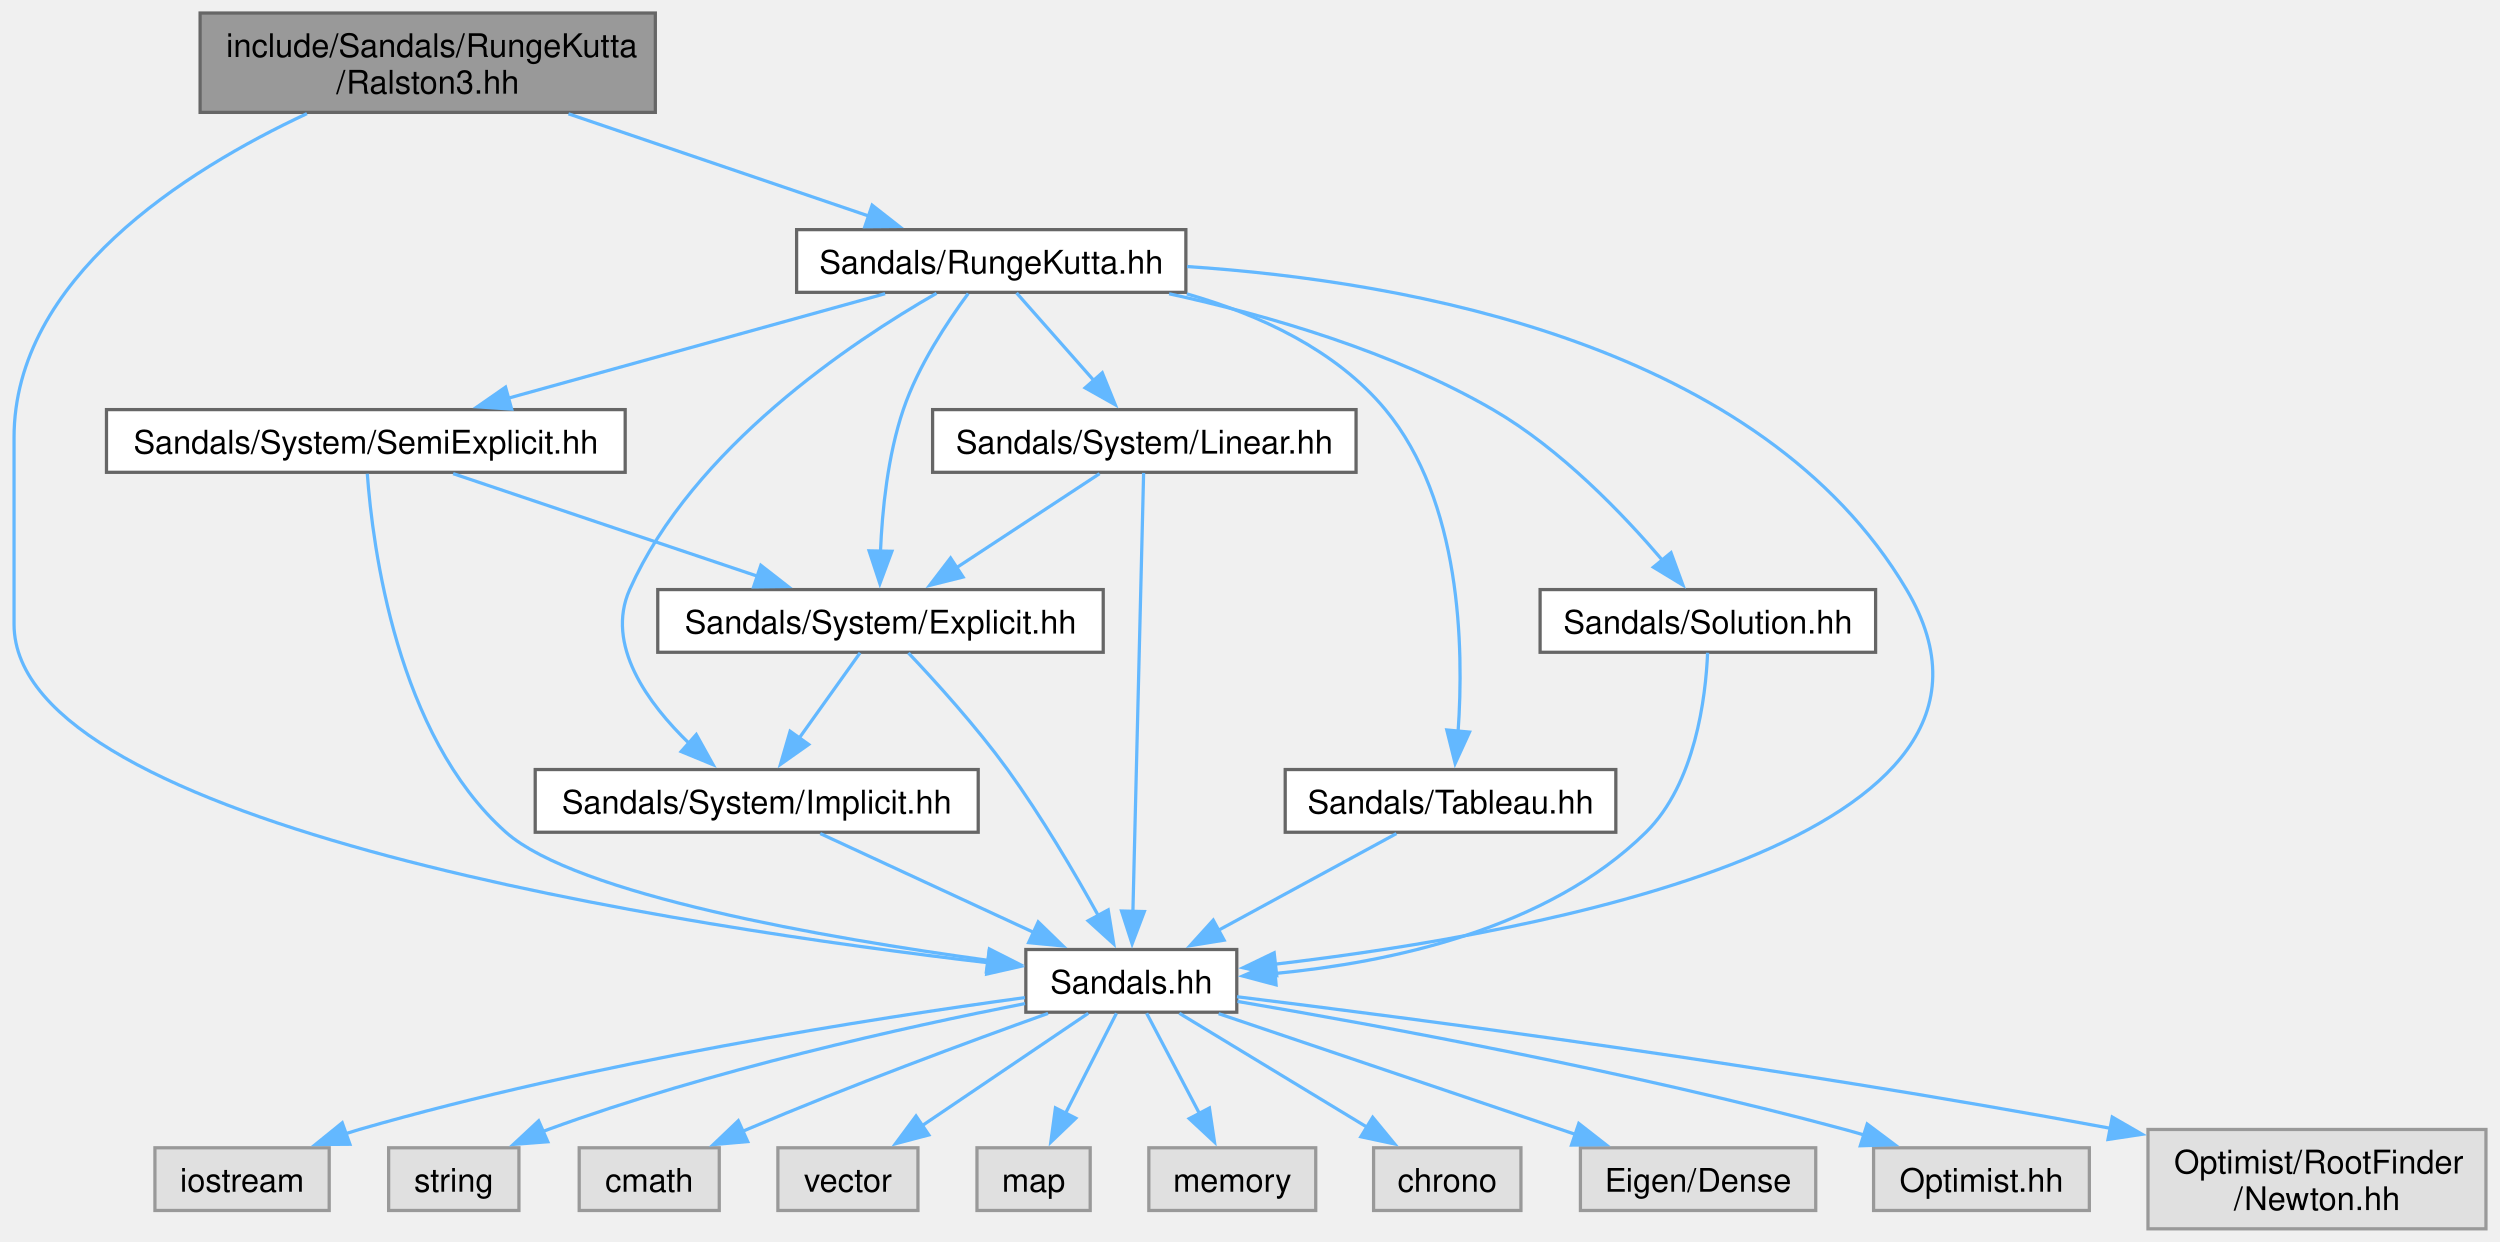
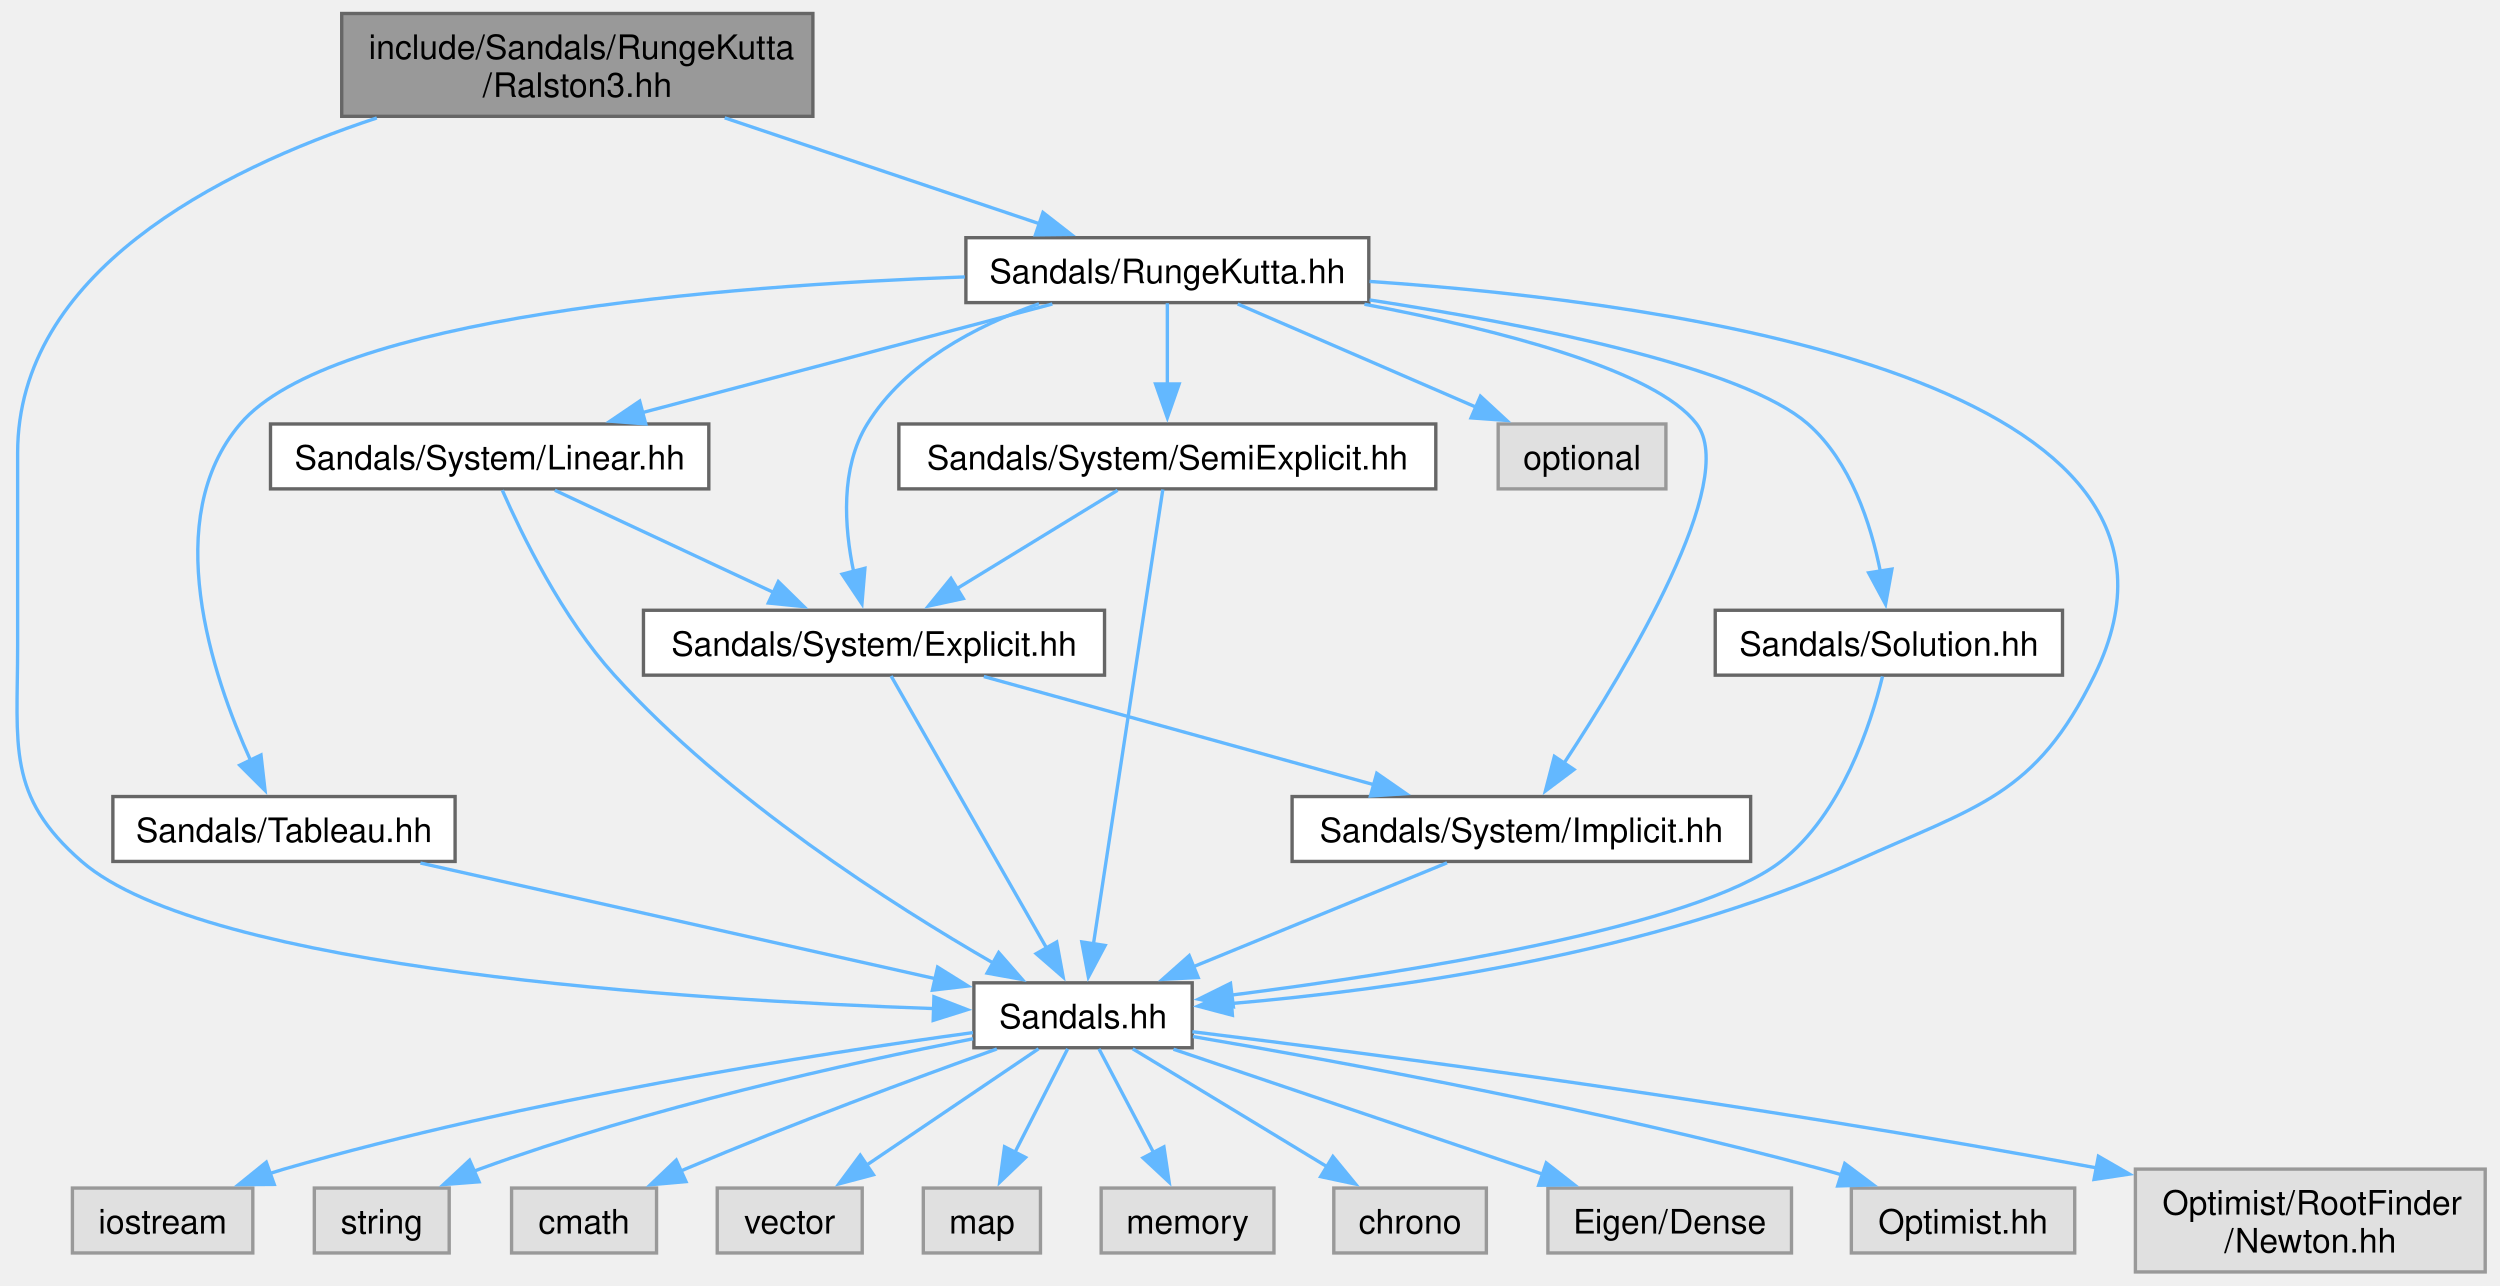
- <svg xmlns="http://www.w3.org/2000/svg" xmlns:xlink="http://www.w3.org/1999/xlink" width="767pt" height="381pt" viewBox="0.00 0.00 766.88 381.25">
+ <svg xmlns="http://www.w3.org/2000/svg" xmlns:xlink="http://www.w3.org/1999/xlink" width="741pt" height="381pt" viewBox="0.00 0.00 740.71 381.25">
  <g id="graph0" class="graph" transform="scale(1 1) rotate(0) translate(4 377.25)">
    <g id="Node000001" class="node">
      <g id="a_Node000001">
        <a xlink:title=" ">
-           <polygon fill="#999999" stroke="#666666" points="196.88,-373.25 57.12,-373.25 57.12,-342.75 196.88,-342.75 196.88,-373.25" />
-           <text text-anchor="start" x="65.12" y="-359.75" font-family="Helvetica,sans-Serif" font-size="10.00">include/Sandals/RungeKutta</text>
-           <text text-anchor="middle" x="127" y="-348.5" font-family="Helvetica,sans-Serif" font-size="10.00">/Ralston3.hh</text>
+           <polygon fill="#999999" stroke="#666666" points="236.71,-373.25 96.96,-373.25 96.96,-342.75 236.71,-342.75 236.71,-373.25" />
+           <text text-anchor="start" x="104.96" y="-359.75" font-family="Helvetica,sans-Serif" font-size="10.00">include/Sandals/RungeKutta</text>
+           <text text-anchor="middle" x="166.84" y="-348.5" font-family="Helvetica,sans-Serif" font-size="10.00">/Ralston3.hh</text>
        </a>
      </g>
    </g>
    <g id="Node000002" class="node">
      <g id="a_Node000002">
        <a xlink:href="_sandals_8hh.html" target="_top" xlink:title=" ">
-           <polygon fill="white" stroke="#666666" points="375.38,-85.75 310.62,-85.75 310.62,-66.5 375.38,-66.5 375.38,-85.75" />
-           <text text-anchor="middle" x="343" y="-72.25" font-family="Helvetica,sans-Serif" font-size="10.00">Sandals.hh</text>
+           <polygon fill="white" stroke="#666666" points="349.21,-85.75 284.46,-85.75 284.46,-66.5 349.21,-66.5 349.21,-85.75" />
+           <text text-anchor="middle" x="316.84" y="-72.25" font-family="Helvetica,sans-Serif" font-size="10.00">Sandals.hh</text>
        </a>
      </g>
    </g>
    <g id="edge1_Node000001_Node000002" class="edge">
      <g id="a_edge1_Node000001_Node000002">
        <a xlink:title=" ">
-           <path fill="none" stroke="#63b8ff" d="M89.92,-342.37C52.44,-324.86 0,-291.64 0,-242.88 0,-242.88 0,-242.88 0,-185.62 0,-123.56 206.74,-92.47 299.21,-81.66" />
-           <polygon fill="#63b8ff" stroke="#63b8ff" points="299.38,-85.17 308.92,-80.56 298.59,-78.21 299.38,-85.17" />
+           <path fill="none" stroke="#63b8ff" d="M107.38,-342.27C59.75,-326.5 0.84,-296.21 0.84,-242.88 0.84,-242.88 0.84,-242.88 0.84,-185.62 0.84,-156.01 -2.52,-141.18 19.84,-121.75 56.82,-89.61 199.58,-80.61 272.87,-78.1" />
+           <polygon fill="#63b8ff" stroke="#63b8ff" points="272.61,-81.61 282.5,-77.79 272.39,-74.61 272.61,-81.61" />
        </a>
      </g>
    </g>
    <g id="Node000013" class="node">
      <g id="a_Node000013">
        <a xlink:href="_runge_kutta_8hh.html" target="_top" xlink:title=" ">
-           <polygon fill="white" stroke="#666666" points="359.75,-306.75 240.25,-306.75 240.25,-287.5 359.75,-287.5 359.75,-306.75" />
-           <text text-anchor="middle" x="300" y="-293.25" font-family="Helvetica,sans-Serif" font-size="10.00">Sandals/RungeKutta.hh</text>
+           <polygon fill="white" stroke="#666666" points="401.59,-306.75 282.09,-306.75 282.09,-287.5 401.59,-287.5 401.59,-306.75" />
+           <text text-anchor="middle" x="341.84" y="-293.25" font-family="Helvetica,sans-Serif" font-size="10.00">Sandals/RungeKutta.hh</text>
        </a>
      </g>
    </g>
    <g id="edge12_Node000001_Node000013" class="edge">
      <g id="a_edge12_Node000001_Node000013">
        <a xlink:title=" ">
-           <path fill="none" stroke="#63b8ff" d="M170.21,-342.3C198.62,-332.63 235.43,-320.1 262.59,-310.86" />
-           <polygon fill="#63b8ff" stroke="#63b8ff" points="263.44,-314.26 271.78,-307.73 261.19,-307.64 263.44,-314.26" />
+           <path fill="none" stroke="#63b8ff" d="M210.55,-342.3C239.29,-332.63 276.52,-320.1 303.99,-310.86" />
+           <polygon fill="#63b8ff" stroke="#63b8ff" points="304.95,-314.23 313.31,-307.72 302.71,-307.59 304.95,-314.23" />
        </a>
      </g>
    </g>
    <g id="Node000003" class="node">
      <g id="a_Node000003">
        <a xlink:title=" ">
-           <polygon fill="#e0e0e0" stroke="#999999" points="96.75,-24.88 43.25,-24.88 43.25,-5.63 96.75,-5.63 96.75,-24.88" />
-           <text text-anchor="middle" x="70" y="-11.38" font-family="Helvetica,sans-Serif" font-size="10.00">iostream</text>
+           <polygon fill="#e0e0e0" stroke="#999999" points="70.59,-24.88 17.09,-24.88 17.09,-5.63 70.59,-5.63 70.59,-24.88" />
+           <text text-anchor="middle" x="43.84" y="-11.38" font-family="Helvetica,sans-Serif" font-size="10.00">iostream</text>
        </a>
      </g>
    </g>
    <g id="edge2_Node000002_Node000003" class="edge">
      <g id="a_edge2_Node000002_Node000003">
        <a xlink:title=" ">
-           <path fill="none" stroke="#63b8ff" d="M310.34,-70.99C264.21,-64.69 177.59,-51.2 106,-30.5 104.62,-30.1 103.22,-29.67 101.81,-29.21" />
-           <polygon fill="#63b8ff" stroke="#63b8ff" points="103.11,-25.96 92.51,-25.88 100.75,-32.55 103.11,-25.96" />
+           <path fill="none" stroke="#63b8ff" d="M284.18,-70.99C238.05,-64.69 151.43,-51.2 79.84,-30.5 78.46,-30.1 77.06,-29.67 75.65,-29.21" />
+           <polygon fill="#63b8ff" stroke="#63b8ff" points="76.95,-25.96 66.35,-25.88 74.59,-32.55 76.95,-25.96" />
        </a>
      </g>
    </g>
    <g id="Node000004" class="node">
      <g id="a_Node000004">
        <a xlink:title=" ">
-           <polygon fill="#e0e0e0" stroke="#999999" points="155,-24.88 115,-24.88 115,-5.63 155,-5.63 155,-24.88" />
-           <text text-anchor="middle" x="135" y="-11.38" font-family="Helvetica,sans-Serif" font-size="10.00">string</text>
+           <polygon fill="#e0e0e0" stroke="#999999" points="128.84,-24.88 88.84,-24.88 88.84,-5.63 128.84,-5.63 128.84,-24.88" />
+           <text text-anchor="middle" x="108.84" y="-11.38" font-family="Helvetica,sans-Serif" font-size="10.00">string</text>
        </a>
      </g>
    </g>
    <g id="edge3_Node000002_Node000004" class="edge">
      <g id="a_edge3_Node000002_Node000004">
        <a xlink:title=" ">
-           <path fill="none" stroke="#63b8ff" d="M310.37,-69.16C274.01,-62.02 213.78,-48.7 164,-30.5 163.37,-30.27 162.74,-30.03 162.11,-29.79" />
-           <polygon fill="#63b8ff" stroke="#63b8ff" points="163.86,-26.73 153.3,-25.92 161.05,-33.14 163.86,-26.73" />
+           <path fill="none" stroke="#63b8ff" d="M284.21,-69.16C247.85,-62.02 187.62,-48.7 137.84,-30.5 137.21,-30.27 136.58,-30.03 135.95,-29.79" />
+           <polygon fill="#63b8ff" stroke="#63b8ff" points="137.7,-26.73 127.14,-25.92 134.88,-33.14 137.7,-26.73" />
        </a>
      </g>
    </g>
    <g id="Node000005" class="node">
      <g id="a_Node000005">
        <a xlink:title=" ">
-           <polygon fill="#e0e0e0" stroke="#999999" points="216.5,-24.88 173.5,-24.88 173.5,-5.63 216.5,-5.63 216.5,-24.88" />
-           <text text-anchor="middle" x="195" y="-11.38" font-family="Helvetica,sans-Serif" font-size="10.00">cmath</text>
+           <polygon fill="#e0e0e0" stroke="#999999" points="190.34,-24.88 147.34,-24.88 147.34,-5.63 190.34,-5.63 190.34,-24.88" />
+           <text text-anchor="middle" x="168.84" y="-11.38" font-family="Helvetica,sans-Serif" font-size="10.00">cmath</text>
        </a>
      </g>
    </g>
    <g id="edge4_Node000002_Node000005" class="edge">
      <g id="a_edge4_Node000002_Node000005">
        <a xlink:title=" ">
-           <path fill="none" stroke="#63b8ff" d="M317.44,-66.14C293.38,-57.53 256.44,-43.88 225,-30.5 224.52,-30.3 224.04,-30.09 223.56,-29.88" />
-           <polygon fill="#63b8ff" stroke="#63b8ff" points="225.23,-26.79 214.67,-25.86 222.34,-33.17 225.23,-26.79" />
+           <path fill="none" stroke="#63b8ff" d="M291.28,-66.14C267.22,-57.53 230.28,-43.88 198.84,-30.5 198.36,-30.3 197.88,-30.09 197.4,-29.88" />
+           <polygon fill="#63b8ff" stroke="#63b8ff" points="199.07,-26.79 188.51,-25.86 196.18,-33.17 199.07,-26.79" />
        </a>
      </g>
    </g>
    <g id="Node000006" class="node">
      <g id="a_Node000006">
        <a xlink:title=" ">
-           <polygon fill="#e0e0e0" stroke="#999999" points="277.5,-24.88 234.5,-24.88 234.5,-5.63 277.5,-5.63 277.5,-24.88" />
-           <text text-anchor="middle" x="256" y="-11.38" font-family="Helvetica,sans-Serif" font-size="10.00">vector</text>
+           <polygon fill="#e0e0e0" stroke="#999999" points="251.34,-24.88 208.34,-24.88 208.34,-5.63 251.34,-5.63 251.34,-24.88" />
+           <text text-anchor="middle" x="229.84" y="-11.38" font-family="Helvetica,sans-Serif" font-size="10.00">vector</text>
        </a>
      </g>
    </g>
    <g id="edge5_Node000002_Node000006" class="edge">
      <g id="a_edge5_Node000002_Node000006">
        <a xlink:title=" ">
-           <path fill="none" stroke="#63b8ff" d="M329.79,-66.18C316.25,-57.02 294.93,-42.59 278.68,-31.6" />
-           <polygon fill="#63b8ff" stroke="#63b8ff" points="280.83,-28.83 270.59,-26.12 276.91,-34.63 280.83,-28.83" />
+           <path fill="none" stroke="#63b8ff" d="M303.63,-66.18C290.08,-57.02 268.77,-42.59 252.52,-31.6" />
+           <polygon fill="#63b8ff" stroke="#63b8ff" points="254.67,-28.83 244.43,-26.12 250.75,-34.63 254.67,-28.83" />
        </a>
      </g>
    </g>
    <g id="Node000007" class="node">
      <g id="a_Node000007">
        <a xlink:title=" ">
-           <polygon fill="#e0e0e0" stroke="#999999" points="330.38,-24.88 295.62,-24.88 295.62,-5.63 330.38,-5.63 330.38,-24.88" />
-           <text text-anchor="middle" x="313" y="-11.38" font-family="Helvetica,sans-Serif" font-size="10.00">map</text>
+           <polygon fill="#e0e0e0" stroke="#999999" points="304.21,-24.88 269.46,-24.88 269.46,-5.63 304.21,-5.63 304.21,-24.88" />
+           <text text-anchor="middle" x="286.84" y="-11.38" font-family="Helvetica,sans-Serif" font-size="10.00">map</text>
        </a>
      </g>
    </g>
    <g id="edge6_Node000002_Node000007" class="edge">
      <g id="a_edge6_Node000002_Node000007">
        <a xlink:title=" ">
-           <path fill="none" stroke="#63b8ff" d="M338.44,-66.18C334.3,-58.06 328.05,-45.79 322.79,-35.45" />
-           <polygon fill="#63b8ff" stroke="#63b8ff" points="325.95,-33.95 318.29,-26.62 319.71,-37.12 325.95,-33.95" />
+           <path fill="none" stroke="#63b8ff" d="M312.28,-66.18C308.14,-58.06 301.89,-45.79 296.62,-35.45" />
+           <polygon fill="#63b8ff" stroke="#63b8ff" points="299.78,-33.95 292.13,-26.62 293.55,-37.12 299.78,-33.95" />
        </a>
      </g>
    </g>
    <g id="Node000008" class="node">
      <g id="a_Node000008">
        <a xlink:title=" ">
-           <polygon fill="#e0e0e0" stroke="#999999" points="399.62,-24.88 348.38,-24.88 348.38,-5.63 399.62,-5.63 399.62,-24.88" />
-           <text text-anchor="middle" x="374" y="-11.38" font-family="Helvetica,sans-Serif" font-size="10.00">memory</text>
+           <polygon fill="#e0e0e0" stroke="#999999" points="373.46,-24.88 322.21,-24.88 322.21,-5.63 373.46,-5.63 373.46,-24.88" />
+           <text text-anchor="middle" x="347.84" y="-11.38" font-family="Helvetica,sans-Serif" font-size="10.00">memory</text>
        </a>
      </g>
    </g>
    <g id="edge7_Node000002_Node000008" class="edge">
      <g id="a_edge7_Node000002_Node000008">
        <a xlink:title=" ">
-           <path fill="none" stroke="#63b8ff" d="M347.71,-66.18C351.99,-58.06 358.44,-45.79 363.89,-35.45" />
-           <polygon fill="#63b8ff" stroke="#63b8ff" points="366.98,-37.09 368.54,-26.62 360.79,-33.83 366.98,-37.09" />
+           <path fill="none" stroke="#63b8ff" d="M321.55,-66.18C325.83,-58.06 332.28,-45.79 337.73,-35.45" />
+           <polygon fill="#63b8ff" stroke="#63b8ff" points="340.82,-37.09 342.38,-26.62 334.63,-33.83 340.82,-37.09" />
        </a>
      </g>
    </g>
    <g id="Node000009" class="node">
      <g id="a_Node000009">
        <a xlink:title=" ">
-           <polygon fill="#e0e0e0" stroke="#999999" points="462.62,-24.88 417.38,-24.88 417.38,-5.63 462.62,-5.63 462.62,-24.88" />
-           <text text-anchor="middle" x="440" y="-11.38" font-family="Helvetica,sans-Serif" font-size="10.00">chrono</text>
+           <polygon fill="#e0e0e0" stroke="#999999" points="436.46,-24.88 391.21,-24.88 391.21,-5.63 436.46,-5.63 436.46,-24.88" />
+           <text text-anchor="middle" x="413.84" y="-11.38" font-family="Helvetica,sans-Serif" font-size="10.00">chrono</text>
        </a>
      </g>
    </g>
    <g id="edge8_Node000002_Node000009" class="edge">
      <g id="a_edge8_Node000002_Node000009">
        <a xlink:title=" ">
-           <path fill="none" stroke="#63b8ff" d="M357.73,-66.18C373.04,-56.89 397.27,-42.19 415.47,-31.14" />
-           <polygon fill="#63b8ff" stroke="#63b8ff" points="417.1,-34.24 423.84,-26.06 413.47,-28.26 417.1,-34.24" />
+           <path fill="none" stroke="#63b8ff" d="M331.57,-66.18C346.88,-56.89 371.11,-42.19 389.31,-31.14" />
+           <polygon fill="#63b8ff" stroke="#63b8ff" points="390.94,-34.24 397.67,-26.06 387.31,-28.26 390.94,-34.24" />
        </a>
      </g>
    </g>
    <g id="Node000010" class="node">
      <g id="a_Node000010">
        <a xlink:title=" ">
-           <polygon fill="#e0e0e0" stroke="#999999" points="553.12,-24.88 480.88,-24.88 480.88,-5.63 553.12,-5.63 553.12,-24.88" />
-           <text text-anchor="middle" x="517" y="-11.38" font-family="Helvetica,sans-Serif" font-size="10.00">Eigen/Dense</text>
+           <polygon fill="#e0e0e0" stroke="#999999" points="526.96,-24.88 454.71,-24.88 454.71,-5.63 526.96,-5.63 526.96,-24.88" />
+           <text text-anchor="middle" x="490.84" y="-11.38" font-family="Helvetica,sans-Serif" font-size="10.00">Eigen/Dense</text>
        </a>
      </g>
    </g>
    <g id="edge9_Node000002_Node000010" class="edge">
      <g id="a_edge9_Node000002_Node000010">
        <a xlink:title=" ">
-           <path fill="none" stroke="#63b8ff" d="M369.81,-66.05C399.18,-56.11 446.52,-40.1 479.56,-28.92" />
-           <polygon fill="#63b8ff" stroke="#63b8ff" points="480.38,-32.34 488.73,-25.82 478.14,-25.71 480.38,-32.34" />
+           <path fill="none" stroke="#63b8ff" d="M343.65,-66.05C373.02,-56.11 420.36,-40.1 453.39,-28.92" />
+           <polygon fill="#63b8ff" stroke="#63b8ff" points="454.22,-32.34 462.57,-25.82 451.97,-25.71 454.22,-32.34" />
        </a>
      </g>
    </g>
    <g id="Node000011" class="node">
      <g id="a_Node000011">
        <a xlink:title=" ">
-           <polygon fill="#e0e0e0" stroke="#999999" points="637.12,-24.88 570.88,-24.88 570.88,-5.63 637.12,-5.63 637.12,-24.88" />
-           <text text-anchor="middle" x="604" y="-11.38" font-family="Helvetica,sans-Serif" font-size="10.00">Optimist.hh</text>
+           <polygon fill="#e0e0e0" stroke="#999999" points="610.96,-24.88 544.71,-24.88 544.71,-5.63 610.96,-5.63 610.96,-24.88" />
+           <text text-anchor="middle" x="577.84" y="-11.38" font-family="Helvetica,sans-Serif" font-size="10.00">Optimist.hh</text>
        </a>
      </g>
    </g>
    <g id="edge10_Node000002_Node000011" class="edge">
      <g id="a_edge10_Node000002_Node000011">
        <a xlink:title=" ">
-           <path fill="none" stroke="#63b8ff" d="M375.58,-69.81C418.63,-62.49 496.64,-48.17 562,-30.5 563.98,-29.97 566,-29.39 568.03,-28.78" />
-           <polygon fill="#63b8ff" stroke="#63b8ff" points="568.92,-32.17 577.4,-25.82 566.81,-25.5 568.92,-32.17" />
+           <path fill="none" stroke="#63b8ff" d="M349.42,-69.81C392.47,-62.49 470.48,-48.17 535.84,-30.5 537.82,-29.97 539.84,-29.39 541.87,-28.78" />
+           <polygon fill="#63b8ff" stroke="#63b8ff" points="542.76,-32.17 551.24,-25.82 540.65,-25.5 542.76,-32.17" />
        </a>
      </g>
    </g>
    <g id="Node000012" class="node">
      <g id="a_Node000012">
        <a xlink:title=" ">
-           <polygon fill="#e0e0e0" stroke="#999999" points="758.88,-30.5 655.12,-30.5 655.12,0 758.88,0 758.88,-30.5" />
-           <text text-anchor="start" x="663.12" y="-17" font-family="Helvetica,sans-Serif" font-size="10.00">Optimist/RootFinder</text>
-           <text text-anchor="middle" x="707" y="-5.75" font-family="Helvetica,sans-Serif" font-size="10.00">/Newton.hh</text>
+           <polygon fill="#e0e0e0" stroke="#999999" points="732.71,-30.5 628.96,-30.5 628.96,0 732.71,0 732.71,-30.5" />
+           <text text-anchor="start" x="636.96" y="-17" font-family="Helvetica,sans-Serif" font-size="10.00">Optimist/RootFinder</text>
+           <text text-anchor="middle" x="680.84" y="-5.75" font-family="Helvetica,sans-Serif" font-size="10.00">/Newton.hh</text>
        </a>
      </g>
    </g>
    <g id="edge11_Node000002_Node000012" class="edge">
      <g id="a_edge11_Node000002_Node000012">
        <a xlink:title=" ">
-           <path fill="none" stroke="#63b8ff" d="M375.44,-71.25C429.09,-64.64 539.91,-50.18 643.52,-30.87" />
-           <polygon fill="#63b8ff" stroke="#63b8ff" points="644.15,-34.31 653.33,-29.02 642.85,-27.44 644.15,-34.31" />
-         </a>
-       </g>
-     </g>
-     <g id="edge13_Node000013_Node000002" class="edge">
-       <g id="a_edge13_Node000013_Node000002">
-         <a xlink:title=" ">
-           <path fill="none" stroke="#63b8ff" d="M360.15,-295.42C428.53,-290.88 536.45,-271.41 581,-196.25 626.53,-119.44 467.71,-90.71 387.1,-81.24" />
-           <polygon fill="#63b8ff" stroke="#63b8ff" points="387.64,-77.78 377.31,-80.15 386.86,-84.74 387.64,-77.78" />
+           <path fill="none" stroke="#63b8ff" d="M349.27,-71.25C402.93,-64.64 513.74,-50.18 617.36,-30.87" />
+           <polygon fill="#63b8ff" stroke="#63b8ff" points="617.99,-34.31 627.17,-29.02 616.69,-27.44 617.99,-34.31" />
+         </a>
+       </g>
+     </g>
+     <g id="edge14_Node000013_Node000002" class="edge">
+       <g id="a_edge14_Node000013_Node000002">
+         <a xlink:title=" ">
+           <path fill="none" stroke="#63b8ff" d="M401.81,-293.78C494.92,-287.43 659.35,-263.94 616.84,-177 599.28,-141.08 582.24,-138.3 545.84,-121.75 485.34,-94.23 408.31,-83.66 360.8,-79.61" />
+           <polygon fill="#63b8ff" stroke="#63b8ff" points="361.14,-76.13 350.89,-78.83 360.59,-83.1 361.14,-76.13" />
        </a>
      </g>
    </g>
    <g id="Node000014" class="node">
      <g id="a_Node000014">
-         <a xlink:href="_implicit_8hh.html" target="_top" xlink:title=" ">
-           <polygon fill="white" stroke="#666666" points="296,-141 160,-141 160,-121.75 296,-121.75 296,-141" />
-           <text text-anchor="middle" x="228" y="-127.5" font-family="Helvetica,sans-Serif" font-size="10.00">Sandals/System/Implicit.hh</text>
-         </a>
-       </g>
-     </g>
-     <g id="edge14_Node000013_Node000014" class="edge">
-       <g id="a_edge14_Node000013_Node000014">
-         <a xlink:title=" ">
-           <path fill="none" stroke="#63b8ff" d="M283.2,-287.21C257.26,-272.35 208.41,-239.82 189,-196.25 181.45,-179.31 194.45,-161.4 207.42,-148.87" />
-           <polygon fill="#63b8ff" stroke="#63b8ff" points="209.45,-151.75 214.6,-142.49 204.8,-146.52 209.45,-151.75" />
+         <a xlink:title=" ">
+           <polygon fill="#e0e0e0" stroke="#999999" points="489.71,-251.5 439.96,-251.5 439.96,-232.25 489.71,-232.25 489.71,-251.5" />
+           <text text-anchor="middle" x="464.84" y="-238" font-family="Helvetica,sans-Serif" font-size="10.00">optional</text>
+         </a>
+       </g>
+     </g>
+     <g id="edge13_Node000013_Node000014" class="edge">
+       <g id="a_edge13_Node000013_Node000014">
+         <a xlink:title=" ">
+           <path fill="none" stroke="#63b8ff" d="M362.7,-287.09C382.14,-278.68 411.38,-266.02 433.6,-256.4" />
+           <polygon fill="#63b8ff" stroke="#63b8ff" points="434.7,-259.74 442.48,-252.55 431.92,-253.31 434.7,-259.74" />
        </a>
      </g>
    </g>
    <g id="Node000015" class="node">
      <g id="a_Node000015">
-         <a xlink:href="_explicit_8hh.html" target="_top" xlink:title=" ">
-           <polygon fill="white" stroke="#666666" points="334.38,-196.25 197.62,-196.25 197.62,-177 334.38,-177 334.38,-196.25" />
-           <text text-anchor="middle" x="266" y="-182.75" font-family="Helvetica,sans-Serif" font-size="10.00">Sandals/System/Explicit.hh</text>
-         </a>
-       </g>
-     </g>
-     <g id="edge16_Node000013_Node000015" class="edge">
-       <g id="a_edge16_Node000013_Node000015">
-         <a xlink:title=" ">
-           <path fill="none" stroke="#63b8ff" d="M292.93,-287.14C286.57,-278.52 277.53,-264.88 273,-251.5 268.22,-237.39 266.52,-220.63 265.99,-207.82" />
-           <polygon fill="#63b8ff" stroke="#63b8ff" points="269.5,-208.01 265.81,-198.08 262.5,-208.14 269.5,-208.01" />
+         <a xlink:href="_implicit_8hh.html" target="_top" xlink:title=" ">
+           <polygon fill="white" stroke="#666666" points="514.84,-141 378.84,-141 378.84,-121.75 514.84,-121.75 514.84,-141" />
+           <text text-anchor="middle" x="446.84" y="-127.5" font-family="Helvetica,sans-Serif" font-size="10.00">Sandals/System/Implicit.hh</text>
+         </a>
+       </g>
+     </g>
+     <g id="edge15_Node000013_Node000015" class="edge">
+       <g id="a_edge15_Node000013_Node000015">
+         <a xlink:title=" ">
+           <path fill="none" stroke="#63b8ff" d="M400.3,-287.01C439.73,-279.53 486.71,-267.55 498.84,-251.5 511.44,-234.82 478.57,-179.9 459.45,-150.82" />
+           <polygon fill="#63b8ff" stroke="#63b8ff" points="462.45,-149.01 453.97,-142.65 456.63,-152.91 462.45,-149.01" />
        </a>
      </g>
    </g>
    <g id="Node000016" class="node">
      <g id="a_Node000016">
-         <a xlink:href="_semi_explicit_8hh.html" target="_top" xlink:title=" ">
-           <polygon fill="white" stroke="#666666" points="187.62,-251.5 28.38,-251.5 28.38,-232.25 187.62,-232.25 187.62,-251.5" />
-           <text text-anchor="middle" x="108" y="-238" font-family="Helvetica,sans-Serif" font-size="10.00">Sandals/System/SemiExplicit.hh</text>
-         </a>
-       </g>
-     </g>
-     <g id="edge19_Node000013_Node000016" class="edge">
-       <g id="a_edge19_Node000013_Node000016">
-         <a xlink:title=" ">
-           <path fill="none" stroke="#63b8ff" d="M267.43,-287.09C235.57,-278.26 186.84,-264.74 151.64,-254.98" />
-           <polygon fill="#63b8ff" stroke="#63b8ff" points="152.76,-251.66 142.19,-252.36 150.89,-258.4 152.76,-251.66" />
+         <a xlink:href="_explicit_8hh.html" target="_top" xlink:title=" ">
+           <polygon fill="white" stroke="#666666" points="323.21,-196.25 186.46,-196.25 186.46,-177 323.21,-177 323.21,-196.25" />
+           <text text-anchor="middle" x="254.84" y="-182.75" font-family="Helvetica,sans-Serif" font-size="10.00">Sandals/System/Explicit.hh</text>
+         </a>
+       </g>
+     </g>
+     <g id="edge17_Node000013_Node000016" class="edge">
+       <g id="a_edge17_Node000013_Node000016">
+         <a xlink:title=" ">
+           <path fill="none" stroke="#63b8ff" d="M303.78,-287.16C284.99,-280.6 264.01,-269.59 252.84,-251.5 244.81,-238.49 246,-220.98 248.82,-207.58" />
+           <polygon fill="#63b8ff" stroke="#63b8ff" points="252.14,-208.7 251.26,-198.14 245.37,-206.95 252.14,-208.7" />
        </a>
      </g>
    </g>
    <g id="Node000017" class="node">
      <g id="a_Node000017">
-         <a xlink:href="_linear_8hh.html" target="_top" xlink:title=" ">
-           <polygon fill="white" stroke="#666666" points="412,-251.5 282,-251.5 282,-232.25 412,-232.25 412,-251.5" />
-           <text text-anchor="middle" x="347" y="-238" font-family="Helvetica,sans-Serif" font-size="10.00">Sandals/System/Linear.hh</text>
-         </a>
-       </g>
-     </g>
-     <g id="edge22_Node000013_Node000017" class="edge">
-       <g id="a_edge22_Node000013_Node000017">
-         <a xlink:title=" ">
-           <path fill="none" stroke="#63b8ff" d="M307.76,-287.33C314.19,-280.05 323.51,-269.48 331.46,-260.48" />
-           <polygon fill="#63b8ff" stroke="#63b8ff" points="334.08,-262.81 338.07,-252.99 328.83,-258.18 334.08,-262.81" />
+         <a xlink:href="_semi_explicit_8hh.html" target="_top" xlink:title=" ">
+           <polygon fill="white" stroke="#666666" points="421.46,-251.5 262.21,-251.5 262.21,-232.25 421.46,-232.25 421.46,-251.5" />
+           <text text-anchor="middle" x="341.84" y="-238" font-family="Helvetica,sans-Serif" font-size="10.00">Sandals/System/SemiExplicit.hh</text>
+         </a>
+       </g>
+     </g>
+     <g id="edge20_Node000013_Node000017" class="edge">
+       <g id="a_edge20_Node000013_Node000017">
+         <a xlink:title=" ">
+           <path fill="none" stroke="#63b8ff" d="M341.84,-287.33C341.84,-280.82 341.84,-271.67 341.84,-263.37" />
+           <polygon fill="#63b8ff" stroke="#63b8ff" points="345.34,-263.37 341.84,-253.37 338.34,-263.37 345.34,-263.37" />
        </a>
      </g>
    </g>
    <g id="Node000018" class="node">
      <g id="a_Node000018">
-         <a xlink:href="_tableau_8hh.html" target="_top" xlink:title=" ">
-           <polygon fill="white" stroke="#666666" points="491.75,-141 390.25,-141 390.25,-121.75 491.75,-121.75 491.75,-141" />
-           <text text-anchor="middle" x="441" y="-127.5" font-family="Helvetica,sans-Serif" font-size="10.00">Sandals/Tableau.hh</text>
-         </a>
-       </g>
-     </g>
-     <g id="edge25_Node000013_Node000018" class="edge">
-       <g id="a_edge25_Node000013_Node000018">
-         <a xlink:title=" ">
-           <path fill="none" stroke="#63b8ff" d="M360.03,-287.03C382.29,-280.67 405.79,-269.86 421,-251.5 444.23,-223.46 445.15,-178.64 443.33,-152.72" />
-           <polygon fill="#63b8ff" stroke="#63b8ff" points="446.83,-152.5 442.42,-142.87 439.86,-153.15 446.83,-152.5" />
+         <a xlink:href="_linear_8hh.html" target="_top" xlink:title=" ">
+           <polygon fill="white" stroke="#666666" points="205.84,-251.5 75.84,-251.5 75.84,-232.25 205.84,-232.25 205.84,-251.5" />
+           <text text-anchor="middle" x="140.84" y="-238" font-family="Helvetica,sans-Serif" font-size="10.00">Sandals/System/Linear.hh</text>
+         </a>
+       </g>
+     </g>
+     <g id="edge23_Node000013_Node000018" class="edge">
+       <g id="a_edge23_Node000013_Node000018">
+         <a xlink:title=" ">
+           <path fill="none" stroke="#63b8ff" d="M307.74,-287.09C274.25,-278.22 222.94,-264.62 186.05,-254.85" />
+           <polygon fill="#63b8ff" stroke="#63b8ff" points="187.13,-251.52 176.57,-252.34 185.34,-258.28 187.13,-251.52" />
        </a>
      </g>
    </g>
    <g id="Node000019" class="node">
      <g id="a_Node000019">
+         <a xlink:href="_tableau_8hh.html" target="_top" xlink:title=" ">
+           <polygon fill="white" stroke="#666666" points="130.59,-141 29.09,-141 29.09,-121.75 130.59,-121.75 130.59,-141" />
+           <text text-anchor="middle" x="79.84" y="-127.5" font-family="Helvetica,sans-Serif" font-size="10.00">Sandals/Tableau.hh</text>
+         </a>
+       </g>
+     </g>
+     <g id="edge26_Node000013_Node000019" class="edge">
+       <g id="a_edge26_Node000013_Node000019">
+         <a xlink:title=" ">
+           <path fill="none" stroke="#63b8ff" d="M281.78,-295.12C209.34,-292.49 93.87,-283.27 66.84,-251.5 43,-223.48 58.3,-177.33 70.04,-151.47" />
+           <polygon fill="#63b8ff" stroke="#63b8ff" points="73.02,-153.33 74.22,-142.81 66.72,-150.29 73.02,-153.33" />
+         </a>
+       </g>
+     </g>
+     <g id="Node000020" class="node">
+       <g id="a_Node000020">
        <a xlink:href="_solution_8hh.html" target="_top" xlink:title=" ">
-           <polygon fill="white" stroke="#666666" points="571.5,-196.25 468.5,-196.25 468.5,-177 571.5,-177 571.5,-196.25" />
-           <text text-anchor="middle" x="520" y="-182.75" font-family="Helvetica,sans-Serif" font-size="10.00">Sandals/Solution.hh</text>
-         </a>
-       </g>
-     </g>
-     <g id="edge27_Node000013_Node000019" class="edge">
-       <g id="a_edge27_Node000013_Node000019">
-         <a xlink:title=" ">
-           <path fill="none" stroke="#63b8ff" d="M354.61,-287.06C385.28,-280.36 423.42,-269.24 454,-251.5 474.82,-239.43 494.03,-219.38 506.3,-204.97" />
-           <polygon fill="#63b8ff" stroke="#63b8ff" points="508.69,-207.57 512.34,-197.62 503.28,-203.12 508.69,-207.57" />
-         </a>
-       </g>
-     </g>
-     <g id="edge15_Node000014_Node000002" class="edge">
-       <g id="a_edge15_Node000014_Node000002">
-         <a xlink:title=" ">
-           <path fill="none" stroke="#63b8ff" d="M247.51,-121.34C265.52,-113 292.52,-100.5 313.23,-90.91" />
-           <polygon fill="#63b8ff" stroke="#63b8ff" points="314.42,-94.22 322.02,-86.84 311.48,-87.86 314.42,-94.22" />
-         </a>
-       </g>
-     </g>
-     <g id="edge17_Node000015_Node000002" class="edge">
-       <g id="a_edge17_Node000015_Node000002">
-         <a xlink:title=" ">
-           <path fill="none" stroke="#63b8ff" d="M274.57,-176.8C282.84,-168.07 295.46,-154.16 305,-141 315.43,-126.62 325.63,-109.23 332.83,-96.23" />
-           <polygon fill="#63b8ff" stroke="#63b8ff" points="335.9,-97.91 337.6,-87.45 329.75,-94.57 335.9,-97.91" />
-         </a>
-       </g>
-     </g>
-     <g id="edge18_Node000015_Node000014" class="edge">
-       <g id="a_edge18_Node000015_Node000014">
-         <a xlink:title=" ">
-           <path fill="none" stroke="#63b8ff" d="M259.73,-176.83C254.64,-169.71 247.3,-159.43 240.97,-150.55" />
-           <polygon fill="#63b8ff" stroke="#63b8ff" points="243.95,-148.7 235.29,-142.59 238.25,-152.76 243.95,-148.7" />
-         </a>
-       </g>
-     </g>
-     <g id="edge20_Node000016_Node000002" class="edge">
-       <g id="a_edge20_Node000016_Node000002">
-         <a xlink:title=" ">
-           <path fill="none" stroke="#63b8ff" d="M108.45,-231.81C110.07,-209.5 117.47,-151.54 151,-121.75 172.61,-102.55 249.33,-89.26 299,-82.43" />
-           <polygon fill="#63b8ff" stroke="#63b8ff" points="299.43,-85.91 308.88,-81.12 298.51,-78.97 299.43,-85.91" />
-         </a>
-       </g>
-     </g>
-     <g id="edge21_Node000016_Node000015" class="edge">
-       <g id="a_edge21_Node000016_Node000015">
-         <a xlink:title=" ">
-           <path fill="none" stroke="#63b8ff" d="M134.8,-231.84C160.45,-223.2 199.39,-210.07 228.19,-200.37" />
-           <polygon fill="#63b8ff" stroke="#63b8ff" points="229.27,-203.7 237.63,-197.19 227.04,-197.06 229.27,-203.7" />
-         </a>
-       </g>
-     </g>
-     <g id="edge23_Node000017_Node000002" class="edge">
-       <g id="a_edge23_Node000017_Node000002">
-         <a xlink:title=" ">
-           <path fill="none" stroke="#63b8ff" d="M346.78,-232.07C346.17,-206.75 344.37,-133.25 343.49,-97.34" />
-           <polygon fill="#63b8ff" stroke="#63b8ff" points="347,-97.4 343.25,-87.49 340,-97.57 347,-97.4" />
-         </a>
-       </g>
-     </g>
-     <g id="edge24_Node000017_Node000015" class="edge">
-       <g id="a_edge24_Node000017_Node000015">
-         <a xlink:title=" ">
-           <path fill="none" stroke="#63b8ff" d="M333.26,-231.84C321.27,-223.96 303.63,-212.36 289.42,-203.02" />
-           <polygon fill="#63b8ff" stroke="#63b8ff" points="291.35,-200.1 281.07,-197.53 287.51,-205.95 291.35,-200.1" />
-         </a>
-       </g>
-     </g>
-     <g id="edge26_Node000018_Node000002" class="edge">
-       <g id="a_edge26_Node000018_Node000002">
-         <a xlink:title=" ">
-           <path fill="none" stroke="#63b8ff" d="M424.38,-121.34C409.31,-113.16 386.86,-100.96 369.35,-91.44" />
-           <polygon fill="#63b8ff" stroke="#63b8ff" points="371.49,-88.62 361.04,-86.93 368.15,-94.77 371.49,-88.62" />
-         </a>
-       </g>
-     </g>
-     <g id="edge28_Node000019_Node000002" class="edge">
-       <g id="a_edge28_Node000019_Node000002">
-         <a xlink:title=" ">
-           <path fill="none" stroke="#63b8ff" d="M519.93,-176.86C519.34,-163.16 516.16,-136.7 501,-121.75 470.82,-91.99 422.4,-81.75 387.1,-78.39" />
-           <polygon fill="#63b8ff" stroke="#63b8ff" points="387.44,-74.9 377.19,-77.61 386.89,-81.88 387.44,-74.9" />
+           <polygon fill="white" stroke="#666666" points="607.34,-196.25 504.34,-196.25 504.34,-177 607.34,-177 607.34,-196.25" />
+           <text text-anchor="middle" x="555.84" y="-182.75" font-family="Helvetica,sans-Serif" font-size="10.00">Sandals/Solution.hh</text>
+         </a>
+       </g>
+     </g>
+     <g id="edge28_Node000013_Node000020" class="edge">
+       <g id="a_edge28_Node000013_Node000020">
+         <a xlink:title=" ">
+           <path fill="none" stroke="#63b8ff" d="M401.81,-288.29C449.97,-280.88 512.62,-268.39 531.84,-251.5 544.5,-240.37 550.5,-221.88 553.34,-207.64" />
+           <polygon fill="#63b8ff" stroke="#63b8ff" points="556.75,-208.45 554.86,-198.02 549.84,-207.35 556.75,-208.45" />
+         </a>
+       </g>
+     </g>
+     <g id="edge16_Node000015_Node000002" class="edge">
+       <g id="a_edge16_Node000015_Node000002">
+         <a xlink:title=" ">
+           <path fill="none" stroke="#63b8ff" d="M424.79,-121.34C404.15,-112.89 373.06,-100.15 349.54,-90.52" />
+           <polygon fill="#63b8ff" stroke="#63b8ff" points="350.98,-87.33 340.4,-86.78 348.33,-93.81 350.98,-87.33" />
+         </a>
+       </g>
+     </g>
+     <g id="edge18_Node000016_Node000002" class="edge">
+       <g id="a_edge18_Node000016_Node000002">
+         <a xlink:title=" ">
+           <path fill="none" stroke="#63b8ff" d="M259.91,-176.75C269.95,-159.18 292.53,-119.66 306.04,-96.02" />
+           <polygon fill="#63b8ff" stroke="#63b8ff" points="309.02,-97.86 310.94,-87.44 302.94,-94.39 309.02,-97.86" />
+         </a>
+       </g>
+     </g>
+     <g id="edge19_Node000016_Node000015" class="edge">
+       <g id="a_edge19_Node000016_Node000015">
+         <a xlink:title=" ">
+           <path fill="none" stroke="#63b8ff" d="M287.41,-176.59C319.27,-167.76 368,-154.24 403.19,-144.48" />
+           <polygon fill="#63b8ff" stroke="#63b8ff" points="403.95,-147.9 412.65,-141.86 402.08,-141.16 403.95,-147.9" />
+         </a>
+       </g>
+     </g>
+     <g id="edge21_Node000017_Node000002" class="edge">
+       <g id="a_edge21_Node000017_Node000002">
+         <a xlink:title=" ">
+           <path fill="none" stroke="#63b8ff" d="M340.5,-232.07C336.63,-206.75 325.41,-133.25 319.93,-97.34" />
+           <polygon fill="#63b8ff" stroke="#63b8ff" points="323.39,-96.83 318.42,-87.47 316.47,-97.88 323.39,-96.83" />
+         </a>
+       </g>
+     </g>
+     <g id="edge22_Node000017_Node000016" class="edge">
+       <g id="a_edge22_Node000017_Node000016">
+         <a xlink:title=" ">
+           <path fill="none" stroke="#63b8ff" d="M327.08,-231.84C313.96,-223.81 294.52,-211.91 279.11,-202.48" />
+           <polygon fill="#63b8ff" stroke="#63b8ff" points="281.32,-199.73 270.96,-197.49 277.66,-205.7 281.32,-199.73" />
+         </a>
+       </g>
+     </g>
+     <g id="edge24_Node000018_Node000002" class="edge">
+       <g id="a_edge24_Node000018_Node000002">
+         <a xlink:title=" ">
+           <path fill="none" stroke="#63b8ff" d="M144.59,-231.85C150.35,-218.73 162.35,-194.09 177.84,-177 211.22,-140.17 260.33,-108.83 290.35,-91.53" />
+           <polygon fill="#63b8ff" stroke="#63b8ff" points="291.82,-94.72 298.8,-86.75 288.38,-88.63 291.82,-94.72" />
+         </a>
+       </g>
+     </g>
+     <g id="edge25_Node000018_Node000016" class="edge">
+       <g id="a_edge25_Node000018_Node000016">
+         <a xlink:title=" ">
+           <path fill="none" stroke="#63b8ff" d="M160.18,-231.84C177.95,-223.54 204.56,-211.11 225.04,-201.54" />
+           <polygon fill="#63b8ff" stroke="#63b8ff" points="226.46,-204.75 234.03,-197.34 223.49,-198.4 226.46,-204.75" />
+         </a>
+       </g>
+     </g>
+     <g id="edge27_Node000019_Node000002" class="edge">
+       <g id="a_edge27_Node000019_Node000002">
+         <a xlink:title=" ">
+           <path fill="none" stroke="#63b8ff" d="M120.31,-121.28C162.79,-111.74 229.34,-96.78 273.03,-86.97" />
+           <polygon fill="#63b8ff" stroke="#63b8ff" points="273.7,-90.41 282.69,-84.8 272.16,-83.58 273.7,-90.41" />
+         </a>
+       </g>
+     </g>
+     <g id="edge29_Node000020_Node000002" class="edge">
+       <g id="a_edge29_Node000020_Node000002">
+         <a xlink:title=" ">
+           <path fill="none" stroke="#63b8ff" d="M553.95,-176.63C550.52,-162.61 541.88,-135.73 523.84,-121.75 498.8,-102.34 413.65,-88.84 360.68,-82.09" />
+           <polygon fill="#63b8ff" stroke="#63b8ff" points="361.43,-78.65 351.07,-80.9 360.57,-85.6 361.43,-78.65" />
        </a>
      </g>
    </g>
  </g>
</svg>
